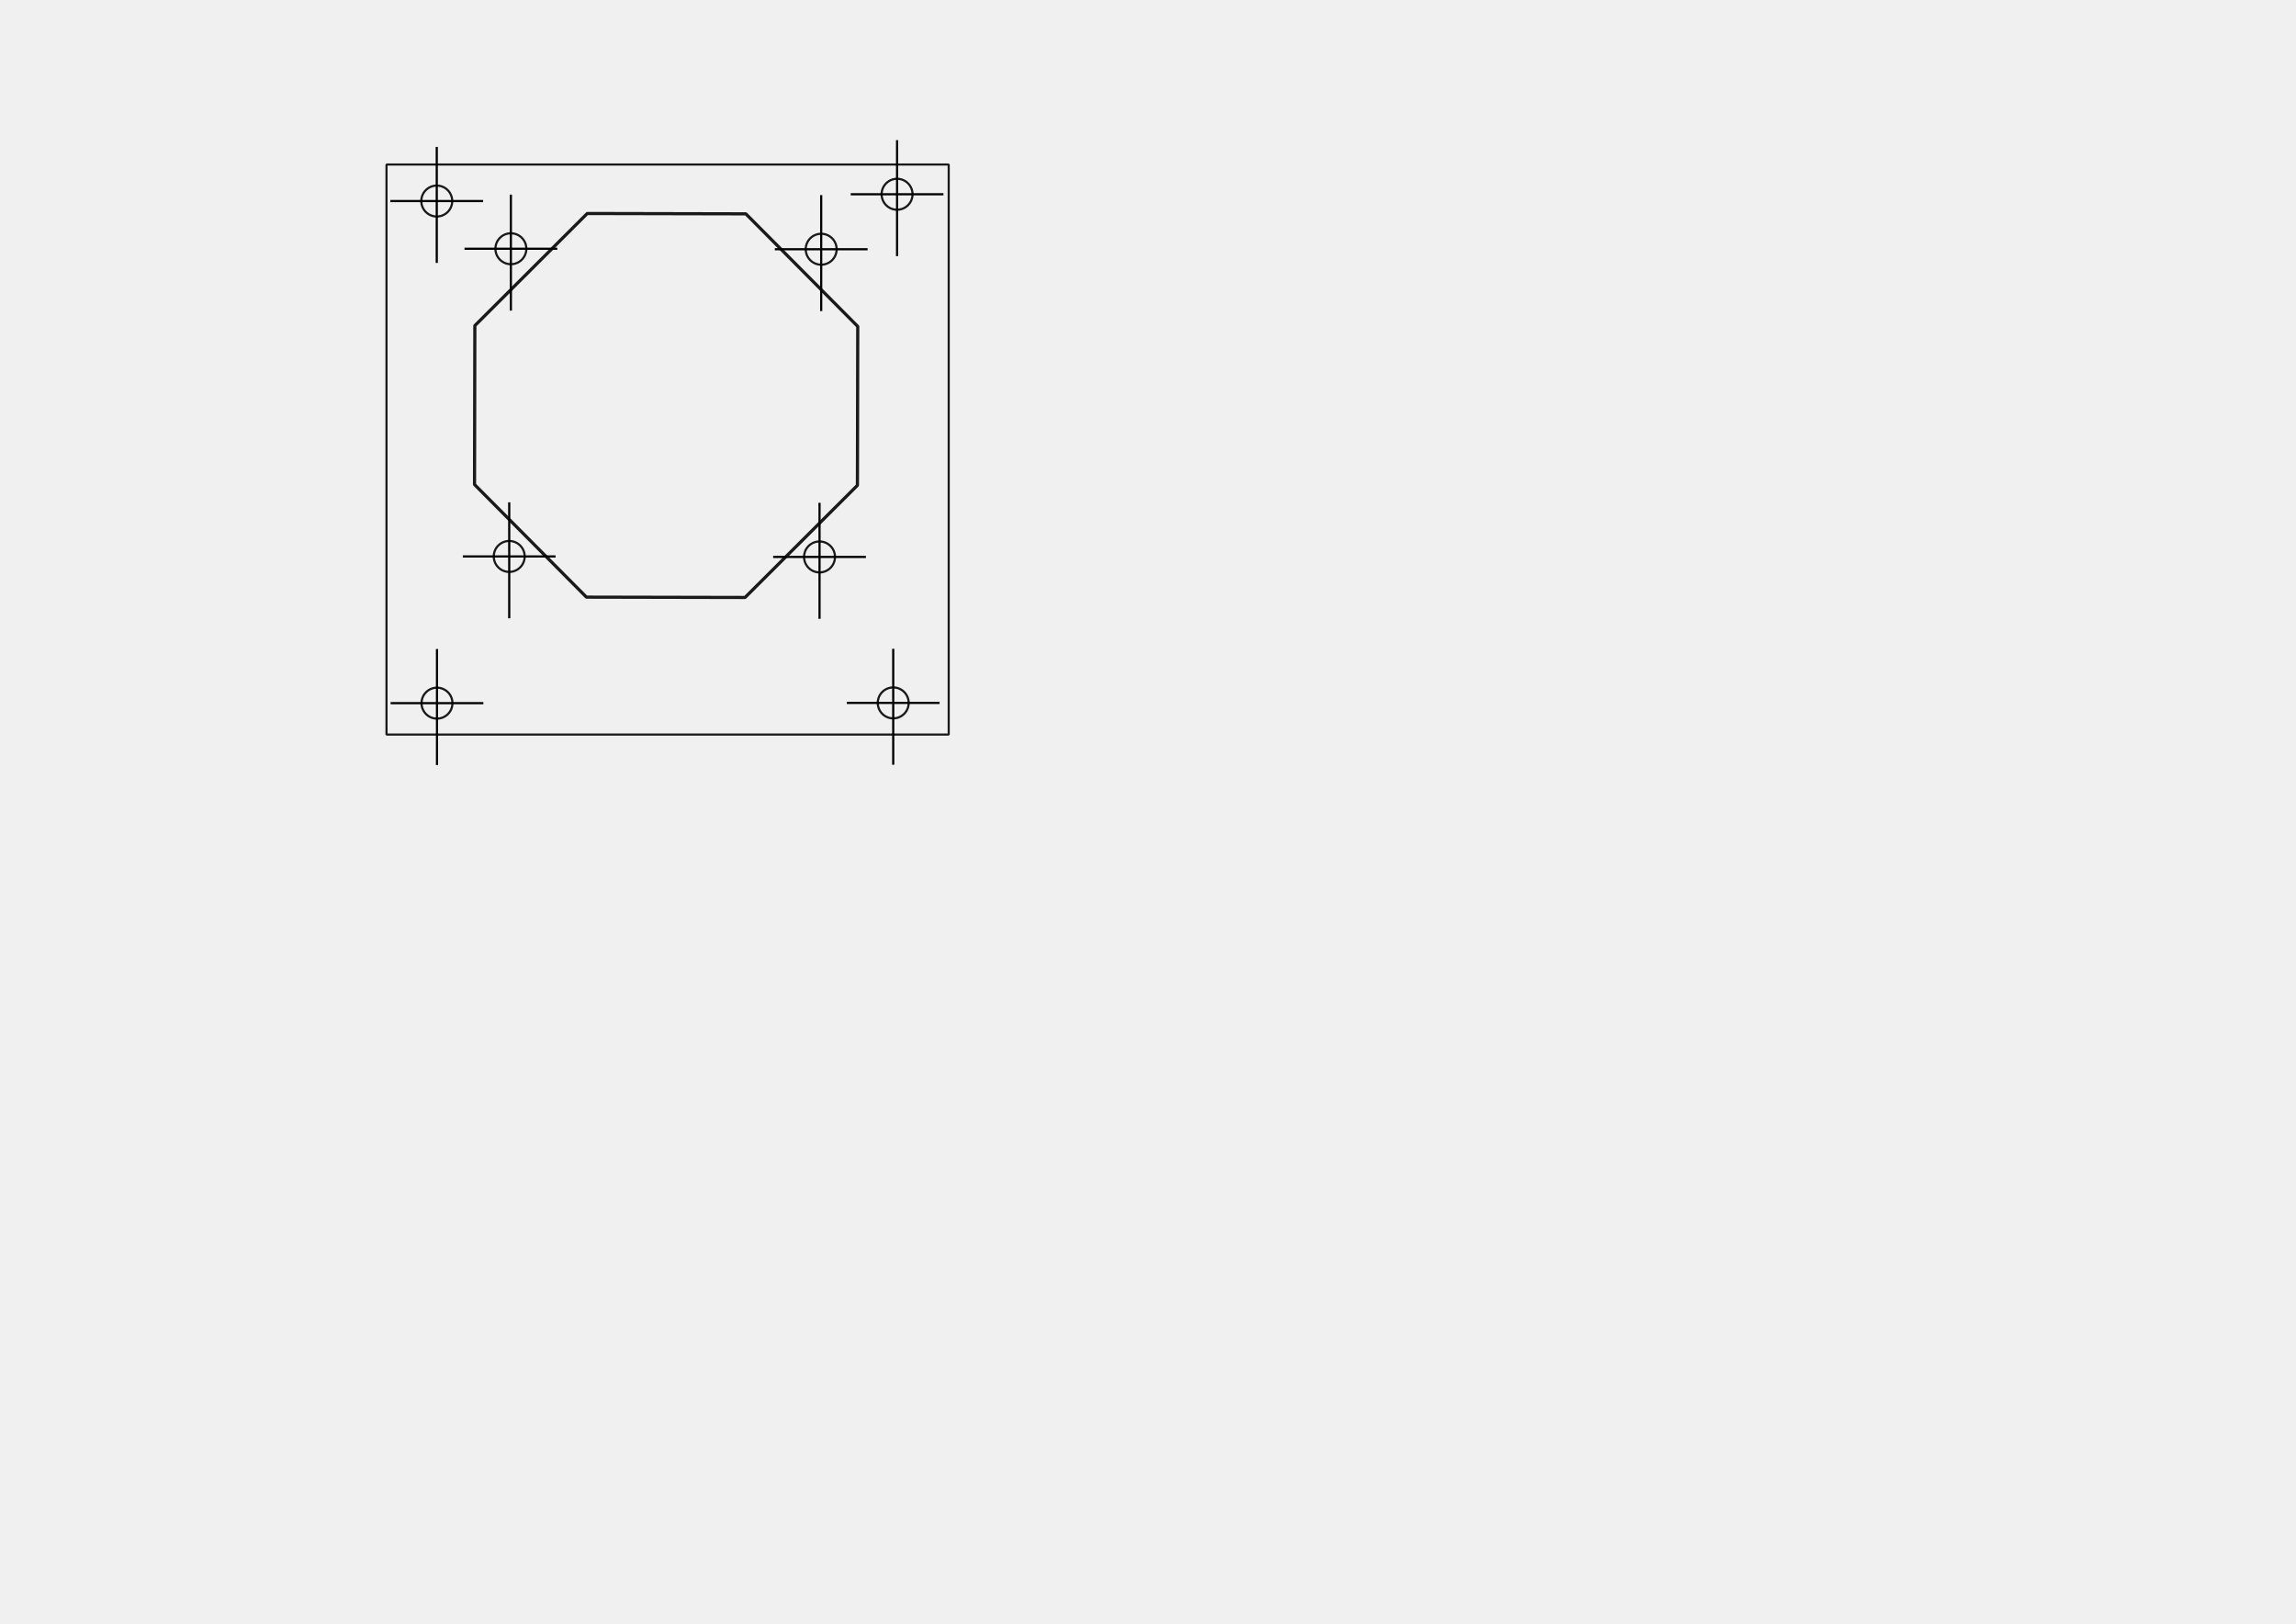
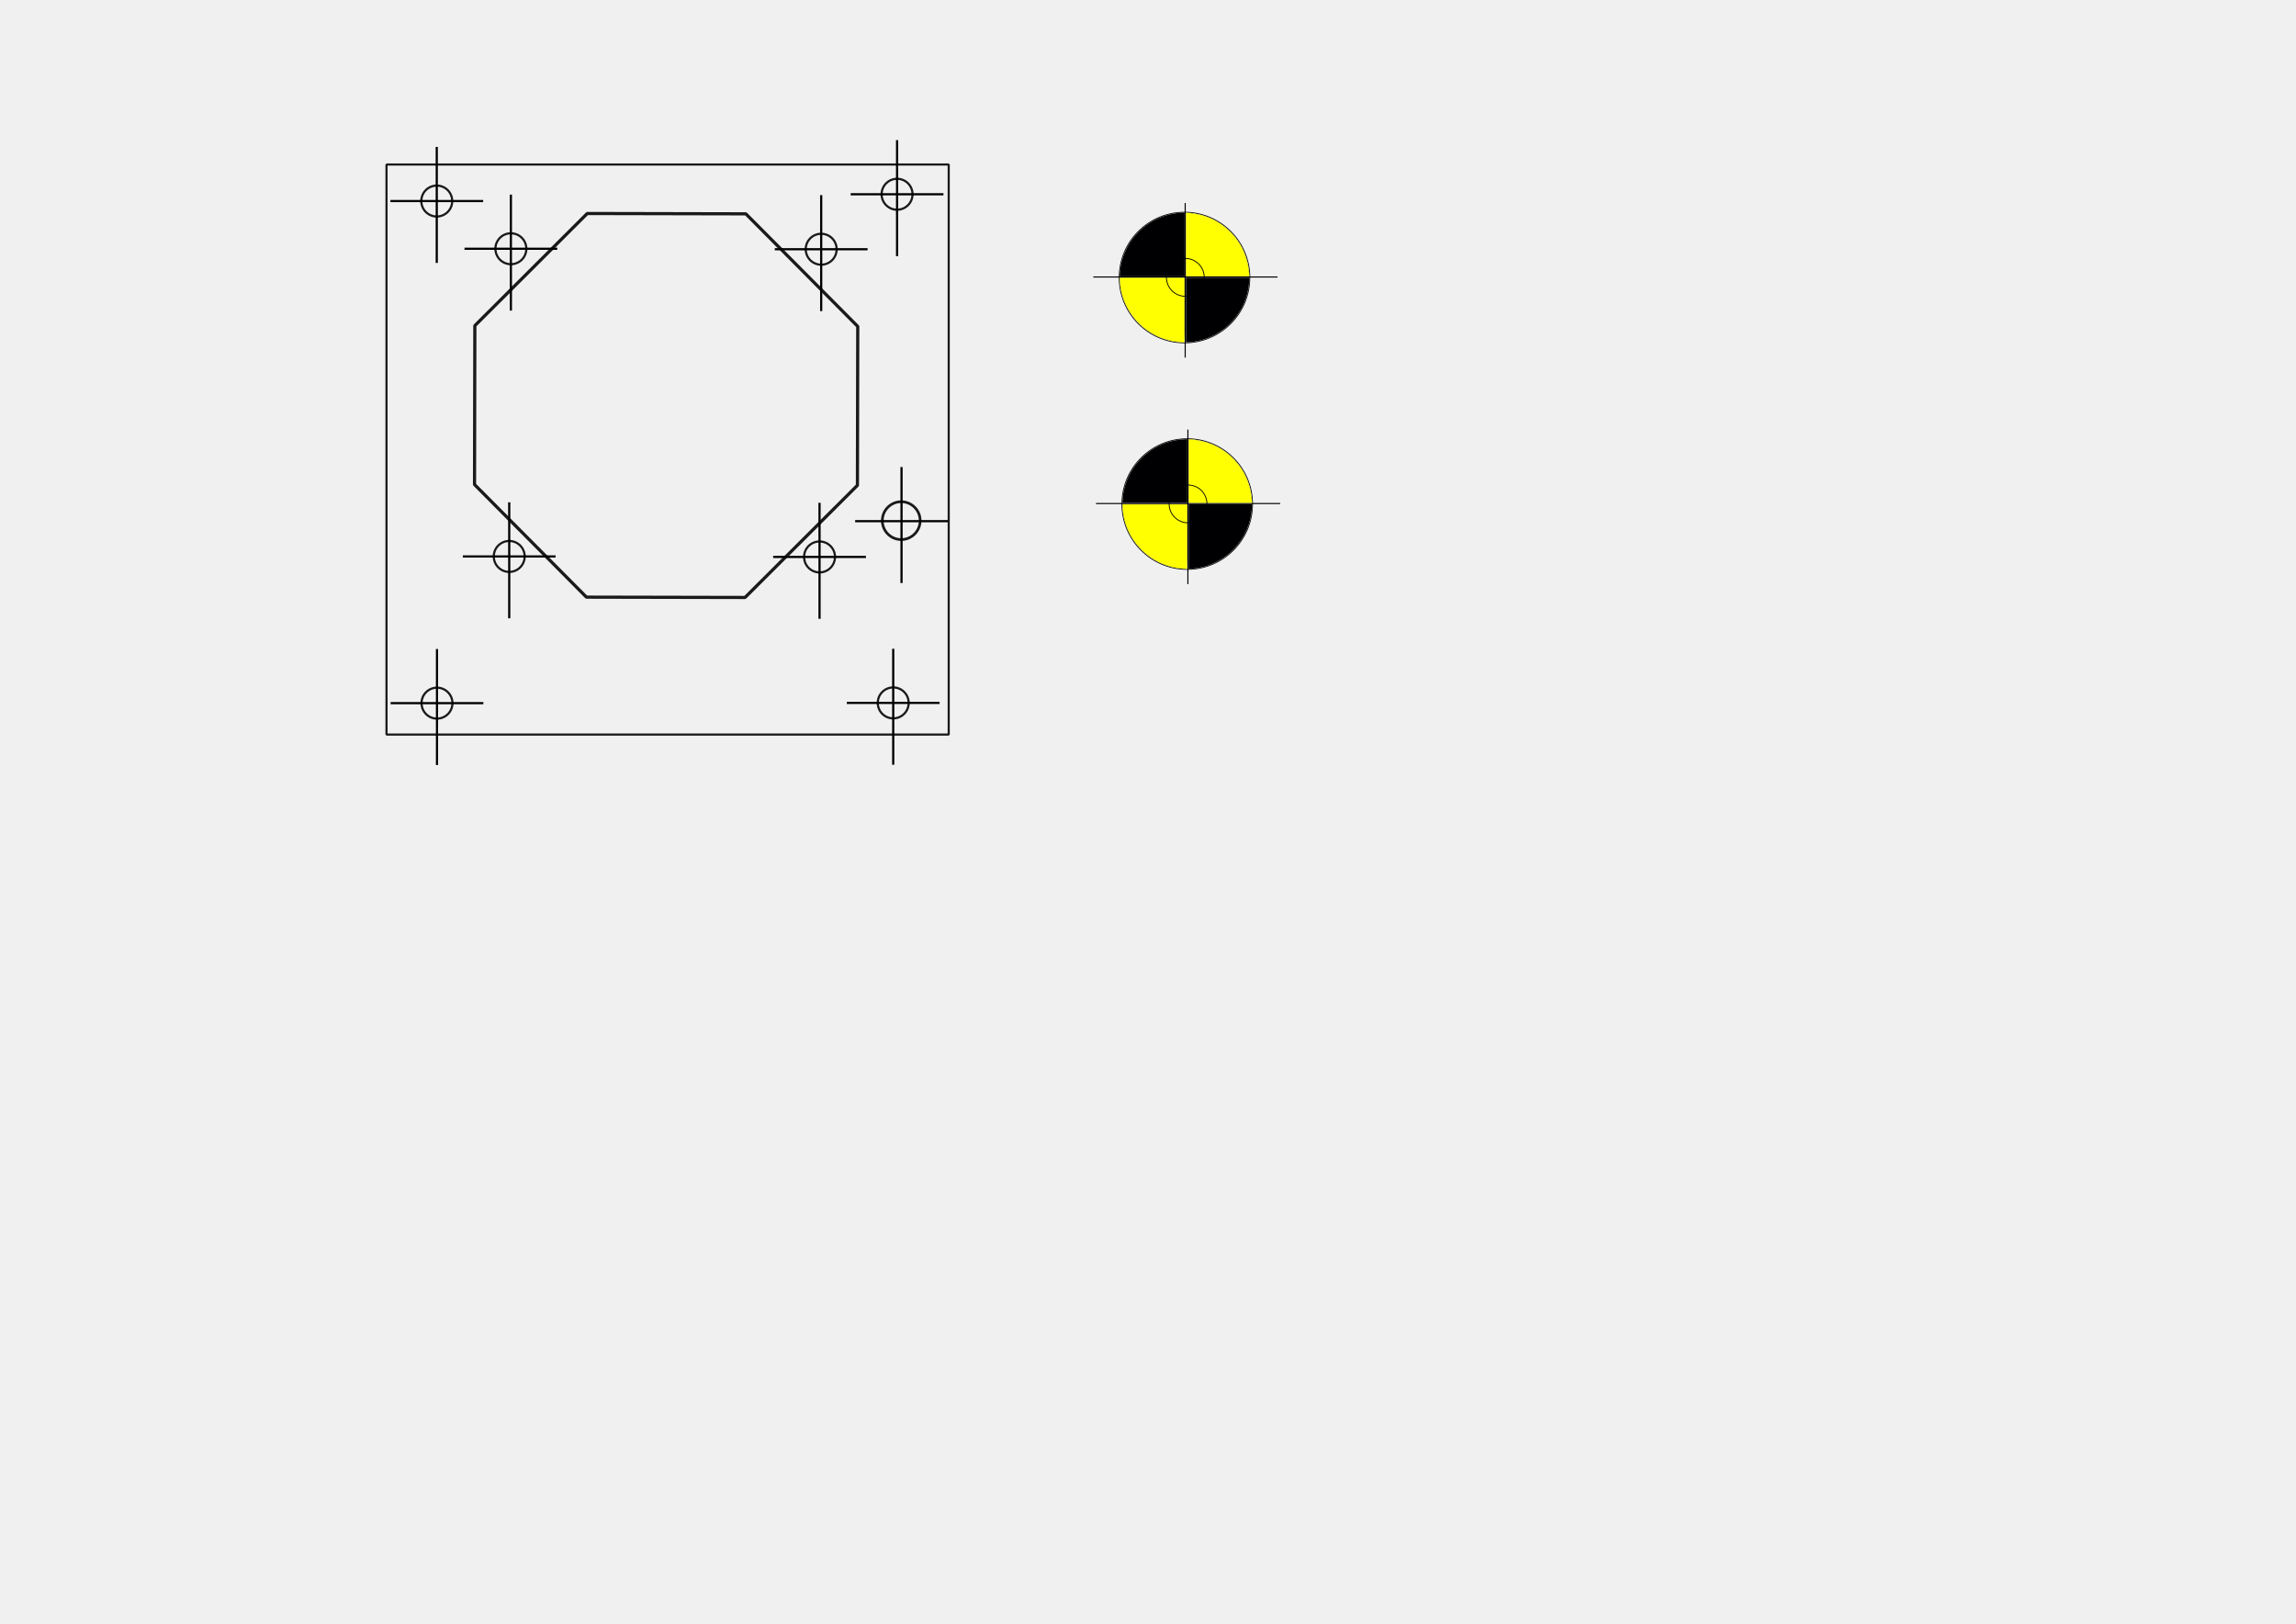
<svg xmlns="http://www.w3.org/2000/svg" width="297mm" height="210mm" viewBox="0 0 1052.362 744.094" id="svg4609" version="1.1">
  <defs id="defs4611" />
  <g id="layer1" transform="translate(0,-308.2677)">
    <rect style="opacity:1;fill:none;fill-opacity:1;stroke:#1a1a1a;stroke-width:0.976;stroke-linecap:square;stroke-miterlimit:0;stroke-dasharray:none" id="rect5159" width="257.685" height="261.228" x="177.154" y="383.665" />
    <circle style="opacity:1;fill:none;fill-opacity:1;stroke:#1a1a1a;stroke-width:1;stroke-linecap:square;stroke-miterlimit:0;stroke-dasharray:none" id="path5161" cx="200.292" cy="630.499" r="7.087" />
    <path style="fill:none;fill-rule:evenodd;stroke:#000000;stroke-width:1px;stroke-linecap:butt;stroke-linejoin:miter;stroke-opacity:1" d="m 200.292,658.846 0,-53.15" id="path5163" />
    <path style="fill:none;fill-rule:evenodd;stroke:#000000;stroke-width:1px;stroke-linecap:butt;stroke-linejoin:miter;stroke-opacity:1" d="m 179.033,630.499 42.52,0" id="path5165" />
    <circle style="opacity:1;fill:none;fill-opacity:1;stroke:#1a1a1a;stroke-width:1;stroke-linecap:square;stroke-miterlimit:0;stroke-dasharray:none" id="path5161-9" cx="409.405" cy="630.387" r="7.087" />
    <path style="fill:none;fill-rule:evenodd;stroke:#000000;stroke-width:1px;stroke-linecap:butt;stroke-linejoin:miter;stroke-opacity:1" d="m 409.405,658.733 0,-53.15" id="path5163-3" />
    <path style="fill:none;fill-rule:evenodd;stroke:#000000;stroke-width:1px;stroke-linecap:butt;stroke-linejoin:miter;stroke-opacity:1" d="m 388.145,630.387 42.52,0" id="path5165-9" />
    <circle style="opacity:1;fill:none;fill-opacity:1;stroke:#1a1a1a;stroke-width:1;stroke-linecap:square;stroke-miterlimit:0;stroke-dasharray:none" id="path5161-0" cx="200.188" cy="400.401" r="7.087" />
    <path style="fill:none;fill-rule:evenodd;stroke:#000000;stroke-width:1px;stroke-linecap:butt;stroke-linejoin:miter;stroke-opacity:1" d="m 200.188,428.747 0,-53.15" id="path5163-8" />
    <path style="fill:none;fill-rule:evenodd;stroke:#000000;stroke-width:1px;stroke-linecap:butt;stroke-linejoin:miter;stroke-opacity:1" d="m 178.929,400.401 42.52,0" id="path5165-0" />
    <circle style="opacity:1;fill:none;fill-opacity:1;stroke:#1a1a1a;stroke-width:1;stroke-linecap:square;stroke-miterlimit:0;stroke-dasharray:none" id="path5161-1" cx="411.171" cy="397.291" r="7.087" />
    <path style="fill:none;fill-rule:evenodd;stroke:#000000;stroke-width:1px;stroke-linecap:butt;stroke-linejoin:miter;stroke-opacity:1" d="m 411.171,425.637 0,-53.15" id="path5163-1" />
    <path style="fill:none;fill-rule:evenodd;stroke:#000000;stroke-width:1px;stroke-linecap:butt;stroke-linejoin:miter;stroke-opacity:1" d="m 389.911,397.291 42.52,0" id="path5165-8" />
    <path style="opacity:1;fill:none;fill-opacity:1;stroke:#1a1a1a;stroke-width:1;stroke-linecap:square;stroke-miterlimit:0;stroke-dasharray:none" id="path5212" d="m 262.205,496.063 -49.858,-0.104 -35.181,-35.329 0.104,-49.858 35.329,-35.181 49.858,0.104 35.181,35.329 -0.104,49.858 z" transform="matrix(1.458037,0,0,1.460574,-40.82083,-142.4672)" />
    <circle style="opacity:1;fill:none;fill-opacity:1;stroke:#1a1a1a;stroke-width:1;stroke-linecap:square;stroke-miterlimit:0;stroke-dasharray:none" id="path5161-1-2" cx="376.389" cy="422.486" r="7.087" />
    <path style="fill:none;fill-rule:evenodd;stroke:#000000;stroke-width:1px;stroke-linecap:butt;stroke-linejoin:miter;stroke-opacity:1" d="m 376.389,450.833 0,-53.15" id="path5163-1-7" />
    <path style="fill:none;fill-rule:evenodd;stroke:#000000;stroke-width:1px;stroke-linecap:butt;stroke-linejoin:miter;stroke-opacity:1" d="m 355.129,422.486 42.52,0" id="path5165-8-5" />
    <circle style="opacity:1;fill:none;fill-opacity:1;stroke:#1a1a1a;stroke-width:1;stroke-linecap:square;stroke-miterlimit:0;stroke-dasharray:none" id="path5161-1-2-3" cx="234.162" cy="422.261" r="7.087" />
    <path style="fill:none;fill-rule:evenodd;stroke:#000000;stroke-width:1px;stroke-linecap:butt;stroke-linejoin:miter;stroke-opacity:1" d="m 234.162,450.608 0,-53.15" id="path5163-1-7-9" />
    <path style="fill:none;fill-rule:evenodd;stroke:#000000;stroke-width:1px;stroke-linecap:butt;stroke-linejoin:miter;stroke-opacity:1" d="m 212.902,422.261 42.52,0" id="path5165-8-5-9" />
    <circle style="opacity:1;fill:none;fill-opacity:1;stroke:#1a1a1a;stroke-width:1;stroke-linecap:square;stroke-miterlimit:0;stroke-dasharray:none" id="path5161-1-2-4" cx="375.63" cy="563.493" r="7.087" />
    <path style="fill:none;fill-rule:evenodd;stroke:#000000;stroke-width:1px;stroke-linecap:butt;stroke-linejoin:miter;stroke-opacity:1" d="m 375.63,591.84 0,-53.15" id="path5163-1-7-99" />
    <path style="fill:none;fill-rule:evenodd;stroke:#000000;stroke-width:1px;stroke-linecap:butt;stroke-linejoin:miter;stroke-opacity:1" d="m 354.37,563.493 42.52,0" id="path5165-8-5-8" />
    <circle style="opacity:1;fill:none;fill-opacity:1;stroke:#1a1a1a;stroke-width:1;stroke-linecap:square;stroke-miterlimit:0;stroke-dasharray:none" id="path5161-1-2-3-6" cx="233.403" cy="563.268" r="7.087" />
    <path style="fill:none;fill-rule:evenodd;stroke:#000000;stroke-width:1px;stroke-linecap:butt;stroke-linejoin:miter;stroke-opacity:1" d="m 233.403,591.615 0,-53.15" id="path5163-1-7-9-3" />
    <path style="fill:none;fill-rule:evenodd;stroke:#000000;stroke-width:1px;stroke-linecap:butt;stroke-linejoin:miter;stroke-opacity:1" d="m 212.143,563.268 42.52,0" id="path5165-8-5-9-1" />
+     <circle style="opacity:1;fill:none;fill-opacity:1;stroke:#1a1a1a;stroke-width:1.224;stroke-linecap:square;stroke-miterlimit:0;stroke-dasharray:none" id="path5161-1-2-4-3" cx="413.075" cy="546.862" r="8.671" />
+     <path style="fill:none;fill-rule:evenodd;stroke:#000000;stroke-width:1px;stroke-linecap:butt;stroke-linejoin:miter;stroke-opacity:1" d="m 413.215,575.448 0,-53.15" id="path5163-1-7-99-2" />
+     <path style="fill:none;fill-rule:evenodd;stroke:#000000;stroke-width:1px;stroke-linecap:butt;stroke-linejoin:miter;stroke-opacity:1" d="m 391.956,547.101 42.52,0" id="path5165-8-5-8-6" />
+     <circle style="opacity:1;fill:#ffffff;fill-opacity:1;stroke:#000000;stroke-width:0.356;stroke-linecap:square;stroke-miterlimit:4;stroke-dasharray:none;stroke-opacity:1" id="path4867" cx="544.162" cy="539.267" r="29.94" />
+     <path style="fill:none;fill-rule:evenodd;stroke:#000000;stroke-width:0.5;stroke-linecap:butt;stroke-linejoin:miter;stroke-miterlimit:4;stroke-dasharray:none;stroke-opacity:1" d="m 544.471,575.966 0,-70.828" id="path5163-2" />
+     <path style="fill:none;fill-rule:evenodd;stroke:#000000;stroke-width:0.5;stroke-linecap:butt;stroke-linejoin:miter;stroke-miterlimit:4;stroke-dasharray:none;stroke-opacity:1" d="m 502.349,539.017 84.441,0" id="path5165-6" />
+     <path style="opacity:1;fill:#000002;fill-opacity:1;stroke:#000000;stroke-width:0.063;stroke-linecap:square;stroke-miterlimit:4;stroke-dasharray:none;stroke-opacity:1" d="m 514.563,537.179 c 0.236,-4.757 2.064,-10.132 4.867,-14.316 5.294,-7.9 13.741,-12.73 23.181,-13.254 l 1.587,-0.088 0,14.603 0,14.603 -14.856,0 -14.856,0 0.077,-1.547 z" id="path4895" />
+     <path style="opacity:1;fill:#000002;fill-opacity:1;stroke:#000000;stroke-width:0.063;stroke-linecap:square;stroke-miterlimit:4;stroke-dasharray:none;stroke-opacity:1" d="m 544.829,554.131 0,-14.773 14.54,0 14.54,0 -0.086,1.41 c -0.441,7.263 -3.201,13.697 -8.104,18.895 -3.83,4.06 -9.03,7.104 -14.379,8.417 -1.763,0.433 -4.418,0.824 -5.596,0.825 l -0.915,5.8e-4 0,-14.773 z" id="path4897" />
+     <path style="opacity:1;fill:#ffff02;fill-opacity:1;stroke:#000000;stroke-width:0.063;stroke-linecap:square;stroke-miterlimit:4;stroke-dasharray:none;stroke-opacity:1" d="m 544.829,524.142 0,-14.584 0.284,1.1e-4 c 2.032,7.5e-4 5.789,0.688 8.365,1.53 6.258,2.046 11.771,6.278 15.523,11.917 1.942,2.918 3.602,7.001 4.288,10.543 0.296,1.528 0.581,3.897 0.581,4.83 l 10e-5,0.347 -14.521,0 -14.521,0 0,-14.584 z" id="path4899" />
+     <path style="opacity:1;fill:#ffff02;fill-opacity:1;stroke:#000000;stroke-width:0.063;stroke-linecap:square;stroke-miterlimit:4;stroke-dasharray:none;stroke-opacity:1" d="m 542.366,568.896 c -14.913,-0.874 -27.088,-13.065 -27.822,-27.859 l -0.083,-1.68 14.868,3e-5 14.868,3e-5 0,14.837 c 0,8.16 -0.043,14.828 -0.095,14.818 -0.052,-0.01 -0.833,-0.062 -1.736,-0.115 z" id="path4901" />
+     <circle style="opacity:1;fill:none;fill-opacity:1;stroke:#000000;stroke-width:0.378;stroke-linecap:square;stroke-miterlimit:4;stroke-dasharray:none;stroke-opacity:1" id="path4903" cx="544.533" cy="539.186" r="8.669" />
+     <circle style="opacity:1;fill:#ffffff;fill-opacity:1;stroke:#000000;stroke-width:0.356;stroke-linecap:square;stroke-miterlimit:4;stroke-dasharray:none;stroke-opacity:1" id="path4867-5" cx="542.919" cy="435.454" r="29.94" />
+     <path style="fill:none;fill-rule:evenodd;stroke:#000000;stroke-width:0.5;stroke-linecap:butt;stroke-linejoin:miter;stroke-miterlimit:4;stroke-dasharray:none;stroke-opacity:1" d="m 543.228,472.154 0,-70.828" id="path5163-2-5" />
+     <path style="fill:none;fill-rule:evenodd;stroke:#000000;stroke-width:0.5;stroke-linecap:butt;stroke-linejoin:miter;stroke-miterlimit:4;stroke-dasharray:none;stroke-opacity:1" d="m 501.107,435.204 84.441,0" id="path5165-6-1" />
+     <path style="opacity:1;fill:#000002;fill-opacity:1;stroke:#000000;stroke-width:0.063;stroke-linecap:square;stroke-miterlimit:4;stroke-dasharray:none;stroke-opacity:1" d="m 513.32,433.366 c 0.236,-4.757 2.064,-10.132 4.867,-14.316 5.294,-7.9 13.741,-12.73 23.181,-13.254 l 1.587,-0.088 0,14.603 0,14.603 -14.856,0 -14.856,0 0.077,-1.547 z" id="path4895-9" />
+     <path style="opacity:1;fill:#000002;fill-opacity:1;stroke:#000000;stroke-width:0.063;stroke-linecap:square;stroke-miterlimit:4;stroke-dasharray:none;stroke-opacity:1" d="m 543.586,450.318 0,-14.773 14.54,0 14.54,0 -0.086,1.41 c -0.441,7.263 -3.201,13.697 -8.104,18.895 -3.83,4.06 -9.03,7.104 -14.379,8.417 -1.763,0.433 -4.418,0.824 -5.596,0.825 l -0.915,5.8e-4 0,-14.773 z" id="path4897-6" />
+     <path style="opacity:1;fill:#ffff02;fill-opacity:1;stroke:#000000;stroke-width:0.063;stroke-linecap:square;stroke-miterlimit:4;stroke-dasharray:none;stroke-opacity:1" d="m 543.586,420.329 0,-14.584 0.284,1.1e-4 c 2.032,7.5e-4 5.789,0.688 8.365,1.53 6.258,2.046 11.771,6.278 15.523,11.917 1.942,2.918 3.602,7.001 4.288,10.543 0.296,1.528 0.581,3.897 0.581,4.83 l 1e-4,0.347 -14.521,0 -14.521,0 0,-14.584 z" id="path4899-1" />
+     <path style="opacity:1;fill:#ffff02;fill-opacity:1;stroke:#000000;stroke-width:0.063;stroke-linecap:square;stroke-miterlimit:4;stroke-dasharray:none;stroke-opacity:1" d="m 541.123,465.083 c -14.913,-0.874 -27.088,-13.065 -27.822,-27.859 l -0.083,-1.68 14.868,3e-5 14.868,3e-5 0,14.837 c 0,8.16 -0.043,14.828 -0.095,14.818 -0.052,-0.01 -0.833,-0.062 -1.736,-0.115 z" id="path4901-6" />
+     <circle style="opacity:1;fill:none;fill-opacity:1;stroke:#000000;stroke-width:0.378;stroke-linecap:square;stroke-miterlimit:4;stroke-dasharray:none;stroke-opacity:1" id="path4903-2" cx="543.29" cy="435.374" r="8.669" />
  </g>
</svg>
